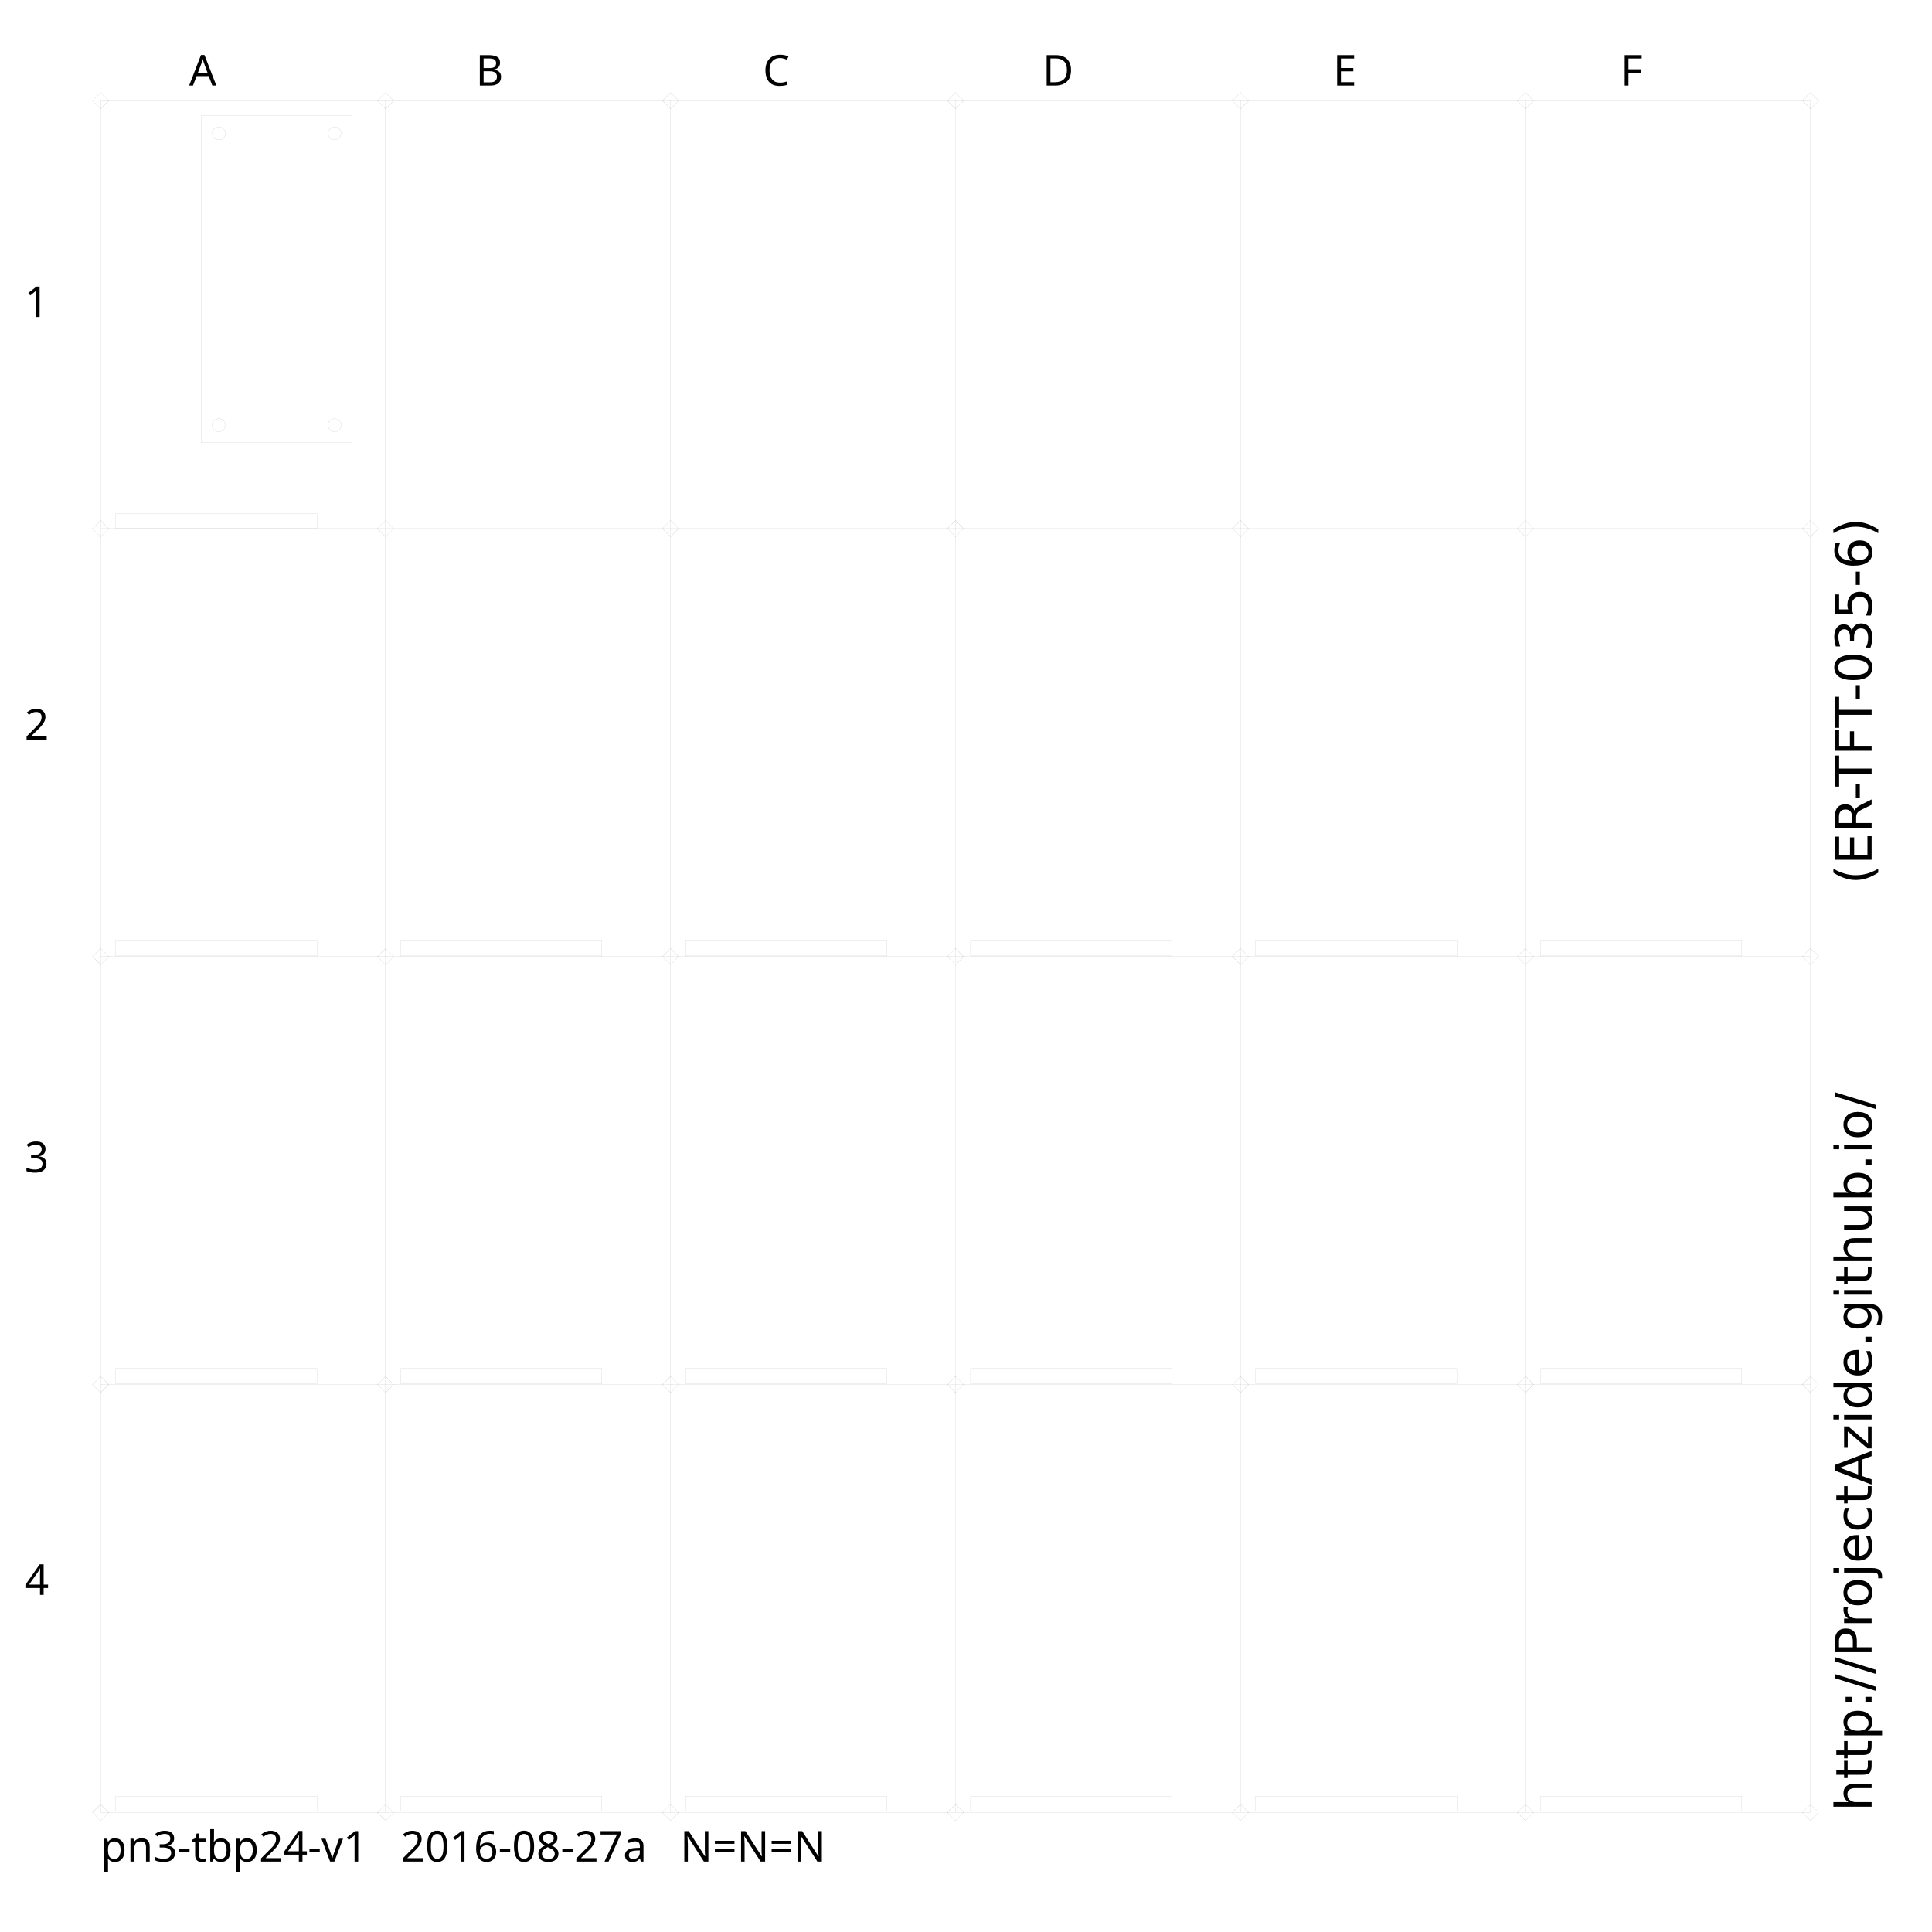
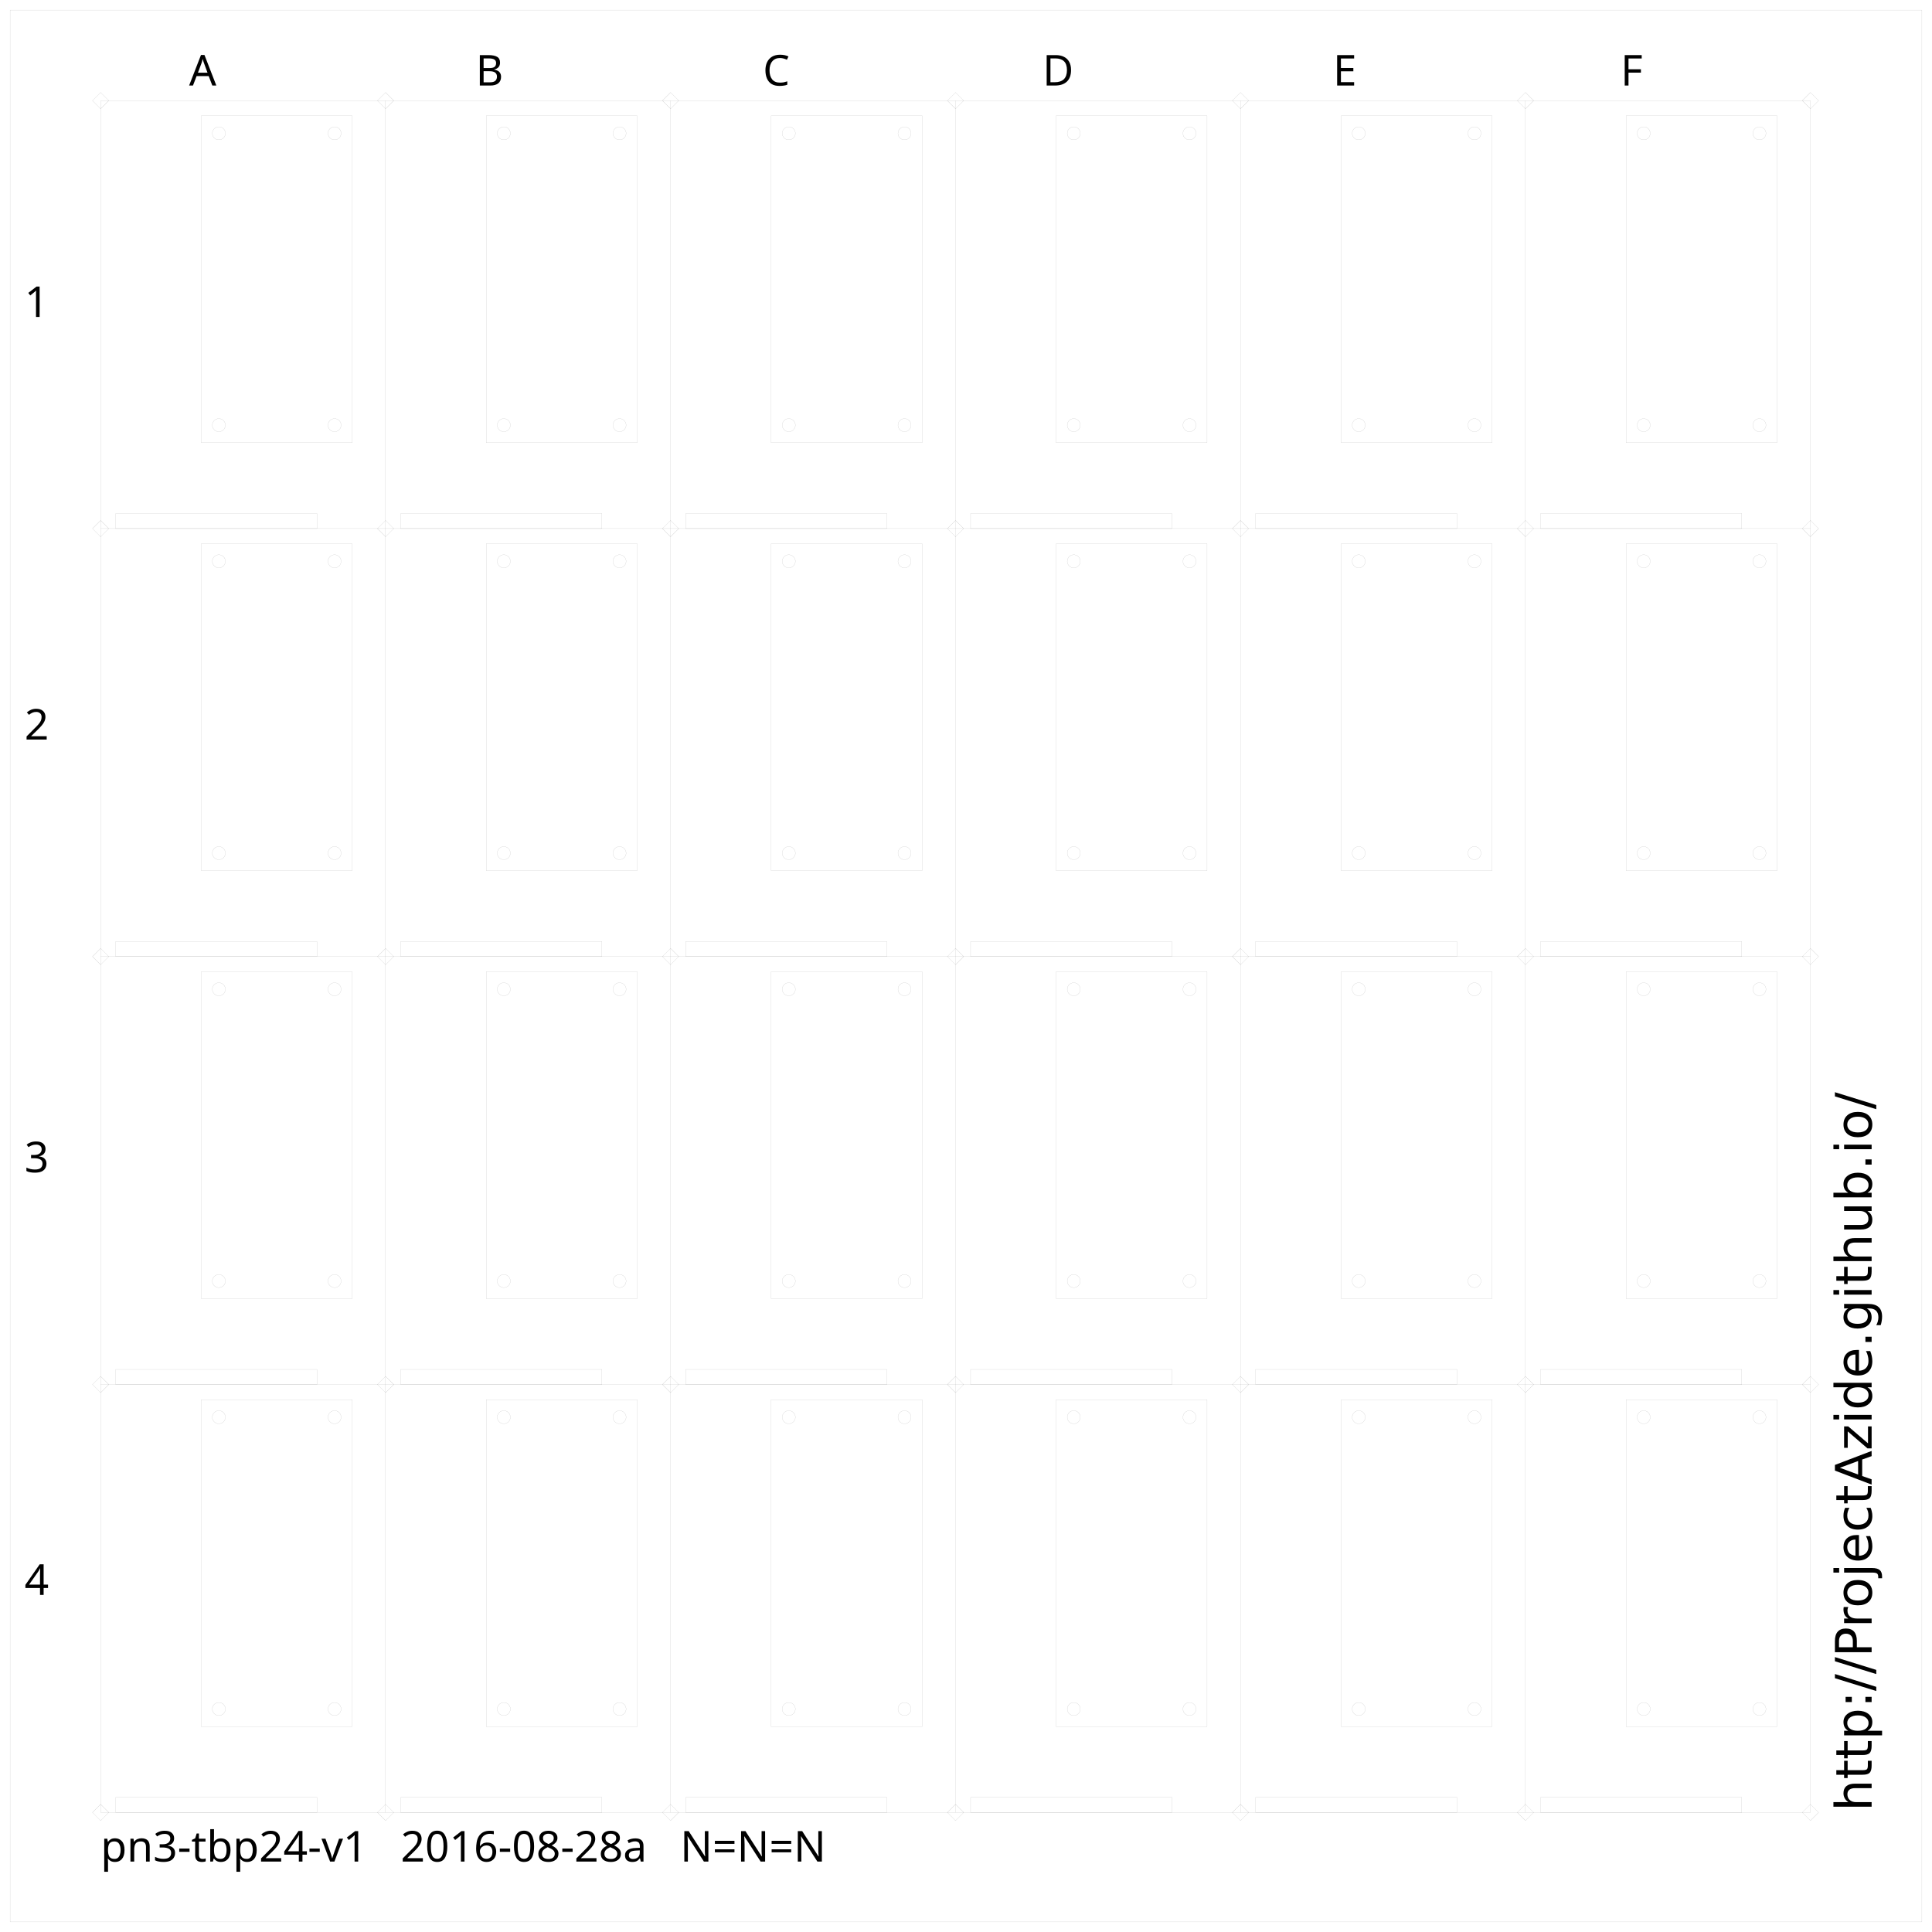
<svg xmlns="http://www.w3.org/2000/svg" width="384mm" height="384mm" viewBox="-20 -20 384 384" id="svg1" version="1.1">
  <defs id="defs2" />
  <g id="layer1">
-     <rect style="fill:none;stroke:#000000;stroke-width:0.01" x="-19" y="-19" width="382" height="382" />
-     <g>
-       <path style="fill:none;fill-rule:evenodd;stroke:#000000;stroke-width:0.01" d="m     0,0 0,340.24" />
+     <rect style="fill:none;stroke:#000000;stroke-width:0.01" x="-18" y="-18" width="380" height="380" />
+     <g>
+       <path style="fill:none;fill-rule:evenodd;stroke:#000000;stroke-width:0.01" d="m      0,0 0,340.24" />
      <path style="fill:none;fill-rule:evenodd;stroke:#000000;stroke-width:0.01" d="m  56.64,0 0,340.24" />
      <path style="fill:none;fill-rule:evenodd;stroke:#000000;stroke-width:0.01" d="m 113.28,0 0,340.24" />
      <path style="fill:none;fill-rule:evenodd;stroke:#000000;stroke-width:0.01" d="m 169.92,0 0,340.24" />
      <path style="fill:none;fill-rule:evenodd;stroke:#000000;stroke-width:0.01" d="m 226.56,0 0,340.24" />
      <path style="fill:none;fill-rule:evenodd;stroke:#000000;stroke-width:0.01" d="m 283.20,0 0,340.24" />
      <path style="fill:none;fill-rule:evenodd;stroke:#000000;stroke-width:0.01" d="m 339.84,0 0,340.24" />
-       <path style="fill:none;fill-rule:evenodd;stroke:#000000;stroke-width:0.01" d="m     0,0 339.84,0" />
+       <path style="fill:none;fill-rule:evenodd;stroke:#000000;stroke-width:0.01" d="m      0,0 339.84,0" />
      <path style="fill:none;fill-rule:evenodd;stroke:#000000;stroke-width:0.01" d="m  0,85.06 339.84,0" />
      <path style="fill:none;fill-rule:evenodd;stroke:#000000;stroke-width:0.01" d="m 0,170.12 339.84,0" />
      <path style="fill:none;fill-rule:evenodd;stroke:#000000;stroke-width:0.01" d="m 0,255.18 339.84,0" />
      <path style="fill:none;fill-rule:evenodd;stroke:#000000;stroke-width:0.01" d="m 0,340.24 339.84,0" />
    </g>
    <g>
-       <path style="fill:none;fill-rule:evenodd;stroke:#000000;stroke-width:0.01" d="m 0,1.62 1.62,-1.62 -1.62,-1.62 -1.62,1.62 z" />
-       <path style="fill:none;fill-rule:evenodd;stroke:#000000;stroke-width:0.01" d="m 56.64,1.62 1.62,-1.62 -1.62,-1.62 -1.62,1.62 z" />
-       <path style="fill:none;fill-rule:evenodd;stroke:#000000;stroke-width:0.01" d="m 113.28,1.62 1.62,-1.62 -1.62,-1.62 -1.62,1.62 z" />
-       <path style="fill:none;fill-rule:evenodd;stroke:#000000;stroke-width:0.01" d="m 169.92,1.62 1.62,-1.62 -1.62,-1.62 -1.62,1.62 z" />
-       <path style="fill:none;fill-rule:evenodd;stroke:#000000;stroke-width:0.01" d="m 226.56,1.62 1.62,-1.62 -1.62,-1.62 -1.62,1.62 z" />
-       <path style="fill:none;fill-rule:evenodd;stroke:#000000;stroke-width:0.01" d="m 283.20,1.62 1.62,-1.62 -1.62,-1.62 -1.62,1.62 z" />
-       <path style="fill:none;fill-rule:evenodd;stroke:#000000;stroke-width:0.01" d="m 339.84,1.62 1.62,-1.62 -1.62,-1.62 -1.62,1.62 z" />
-       <path style="fill:none;fill-rule:evenodd;stroke:#000000;stroke-width:0.01" d="m 0,86.68 1.62,-1.62 -1.62,-1.62 -1.62,1.62 z" />
-       <path style="fill:none;fill-rule:evenodd;stroke:#000000;stroke-width:0.01" d="m 56.64,86.68 1.62,-1.62 -1.62,-1.62 -1.62,1.62 z" />
-       <path style="fill:none;fill-rule:evenodd;stroke:#000000;stroke-width:0.01" d="m 113.28,86.68 1.62,-1.62 -1.62,-1.62 -1.62,1.62 z" />
-       <path style="fill:none;fill-rule:evenodd;stroke:#000000;stroke-width:0.01" d="m 169.92,86.68 1.62,-1.62 -1.62,-1.62 -1.62,1.62 z" />
-       <path style="fill:none;fill-rule:evenodd;stroke:#000000;stroke-width:0.01" d="m 226.56,86.68 1.62,-1.62 -1.62,-1.62 -1.62,1.62 z" />
-       <path style="fill:none;fill-rule:evenodd;stroke:#000000;stroke-width:0.01" d="m 283.20,86.68 1.62,-1.62 -1.62,-1.62 -1.62,1.62 z" />
-       <path style="fill:none;fill-rule:evenodd;stroke:#000000;stroke-width:0.01" d="m 339.84,86.68 1.62,-1.62 -1.62,-1.62 -1.62,1.62 z" />
-       <path style="fill:none;fill-rule:evenodd;stroke:#000000;stroke-width:0.01" d="m 0,171.74 1.62,-1.62 -1.62,-1.62 -1.62,1.62 z" />
-       <path style="fill:none;fill-rule:evenodd;stroke:#000000;stroke-width:0.01" d="m 56.64,171.74 1.62,-1.62 -1.62,-1.62 -1.62,1.62 z" />
-       <path style="fill:none;fill-rule:evenodd;stroke:#000000;stroke-width:0.01" d="m 113.28,171.74 1.62,-1.62 -1.62,-1.62 -1.62,1.62 z" />
-       <path style="fill:none;fill-rule:evenodd;stroke:#000000;stroke-width:0.01" d="m 169.92,171.74 1.62,-1.62 -1.62,-1.62 -1.62,1.62 z" />
-       <path style="fill:none;fill-rule:evenodd;stroke:#000000;stroke-width:0.01" d="m 226.56,171.74 1.62,-1.62 -1.62,-1.62 -1.62,1.62 z" />
-       <path style="fill:none;fill-rule:evenodd;stroke:#000000;stroke-width:0.01" d="m 283.20,171.74 1.62,-1.62 -1.62,-1.62 -1.62,1.62 z" />
+       <path style="fill:none;fill-rule:evenodd;stroke:#000000;stroke-width:0.01" d="m 339.84,1.62   1.62,-1.62 -1.62,-1.62 -1.62,1.62 z" />
+       <path style="fill:none;fill-rule:evenodd;stroke:#000000;stroke-width:0.01" d="m 339.84,86.68  1.62,-1.62 -1.62,-1.62 -1.62,1.62 z" />
      <path style="fill:none;fill-rule:evenodd;stroke:#000000;stroke-width:0.01" d="m 339.84,171.74 1.62,-1.62 -1.62,-1.62 -1.62,1.62 z" />
-       <path style="fill:none;fill-rule:evenodd;stroke:#000000;stroke-width:0.01" d="m 0,256.80 1.62,-1.62 -1.62,-1.62 -1.62,1.62 z" />
-       <path style="fill:none;fill-rule:evenodd;stroke:#000000;stroke-width:0.01" d="m 56.64,256.80 1.62,-1.62 -1.62,-1.62 -1.62,1.62 z" />
-       <path style="fill:none;fill-rule:evenodd;stroke:#000000;stroke-width:0.01" d="m 113.28,256.80 1.62,-1.62 -1.62,-1.62 -1.62,1.62 z" />
-       <path style="fill:none;fill-rule:evenodd;stroke:#000000;stroke-width:0.01" d="m 169.92,256.80 1.62,-1.62 -1.62,-1.62 -1.62,1.62 z" />
-       <path style="fill:none;fill-rule:evenodd;stroke:#000000;stroke-width:0.01" d="m 226.56,256.80 1.62,-1.62 -1.62,-1.62 -1.62,1.62 z" />
-       <path style="fill:none;fill-rule:evenodd;stroke:#000000;stroke-width:0.01" d="m 283.20,256.80 1.62,-1.62 -1.62,-1.62 -1.62,1.62 z" />
      <path style="fill:none;fill-rule:evenodd;stroke:#000000;stroke-width:0.01" d="m 339.84,256.80 1.62,-1.62 -1.62,-1.62 -1.62,1.62 z" />
-       <path style="fill:none;fill-rule:evenodd;stroke:#000000;stroke-width:0.01" d="m 0,341.86 1.62,-1.62 -1.62,-1.62 -1.62,1.62 z" />
-       <path style="fill:none;fill-rule:evenodd;stroke:#000000;stroke-width:0.01" d="m 56.64,341.86 1.62,-1.62 -1.62,-1.62 -1.62,1.62 z" />
+       <path style="fill:none;fill-rule:evenodd;stroke:#000000;stroke-width:0.01" d="m 339.84,341.86 1.62,-1.62 -1.62,-1.62 -1.62,1.62 z" />
+       <path style="fill:none;fill-rule:evenodd;stroke:#000000;stroke-width:0.01" d="m      0,341.86 1.62,-1.62 -1.62,-1.62 -1.62,1.62 z" />
+       <path style="fill:none;fill-rule:evenodd;stroke:#000000;stroke-width:0.01" d="m  56.64,341.86 1.62,-1.62 -1.62,-1.62 -1.62,1.62 z" />
      <path style="fill:none;fill-rule:evenodd;stroke:#000000;stroke-width:0.01" d="m 113.28,341.86 1.62,-1.62 -1.62,-1.62 -1.62,1.62 z" />
      <path style="fill:none;fill-rule:evenodd;stroke:#000000;stroke-width:0.01" d="m 169.92,341.86 1.62,-1.62 -1.62,-1.62 -1.62,1.62 z" />
      <path style="fill:none;fill-rule:evenodd;stroke:#000000;stroke-width:0.01" d="m 226.56,341.86 1.62,-1.62 -1.62,-1.62 -1.62,1.62 z" />
      <path style="fill:none;fill-rule:evenodd;stroke:#000000;stroke-width:0.01" d="m 283.20,341.86 1.62,-1.62 -1.62,-1.62 -1.62,1.62 z" />
-       <path style="fill:none;fill-rule:evenodd;stroke:#000000;stroke-width:0.01" d="m 339.84,341.86 1.62,-1.62 -1.62,-1.62 -1.62,1.62 z" />
-     </g>
+     </g>
+     <text xml:space="preserve" style="font-size:8.467px;font-family:OCRB;-inkscape-font-specification:'OCRB, Normal';text-anchor:start;fill:#000000;stroke-width:1px" x="0" y="350">
+       <tspan x="0" y="350">pn3-tbp24-v1   2016-08-28a   N=N=N</tspan>
+     </text>
+     <text xml:space="preserve" style="font-size:10px;font-family:'DejaVu Sans';-inkscape-font-specification:'DejaVu Sans, Normal';fill:#000000;stroke-width:1px;writing-mode:lr" x="-340" y="352" transform="matrix(0,-1,1,0,0,0)">
+       <tspan x="-340" y="352">http://ProjectAzide.github.io/</tspan>
+     </text>
    <g>
      <text xml:space="preserve" style="font-size:8.467px;font-family:OCRB;-inkscape-font-specification:'OCRB, Normal';text-anchor:middle;fill:#000000;stroke-width:1px" x="28" y="-3">
        <tspan x="28" y="-3">A</tspan>
      </text>
      <text xml:space="preserve" style="font-size:8.467px;font-family:OCRB;-inkscape-font-specification:'OCRB, Normal';text-anchor:middle;fill:#000000;stroke-width:1px" x="85" y="-3">
        <tspan x="85" y="-3">B</tspan>
      </text>
      <text xml:space="preserve" style="font-size:8.467px;font-family:OCRB;-inkscape-font-specification:'OCRB, Normal';text-anchor:middle;fill:#000000;stroke-width:1px" x="142" y="-3">
        <tspan x="142" y="-3">C</tspan>
      </text>
      <text xml:space="preserve" style="font-size:8.467px;font-family:OCRB;-inkscape-font-specification:'OCRB, Normal';text-anchor:middle;fill:#000000;stroke-width:1px" x="198" y="-3">
        <tspan x="198" y="-3">D</tspan>
      </text>
      <text xml:space="preserve" style="font-size:8.467px;font-family:OCRB;-inkscape-font-specification:'OCRB, Normal';text-anchor:middle;fill:#000000;stroke-width:1px" x="255" y="-3">
        <tspan x="255" y="-3">E</tspan>
      </text>
      <text xml:space="preserve" style="font-size:8.467px;font-family:OCRB;-inkscape-font-specification:'OCRB, Normal';text-anchor:middle;fill:#000000;stroke-width:1px" x="312" y="-3">
        <tspan x="312" y="-3">F</tspan>
      </text>
+     </g>
+     <g>
      <text xml:space="preserve" style="font-size:8.467px;font-family:OCRB;-inkscape-font-specification:'OCRB, Normal';text-anchor:middle;fill:#000000;stroke-width:1px" x="-5" y="43">
        <tspan x="-5" y="43">1</tspan>
      </text>
      <text xml:space="preserve" style="font-size:8.467px;font-family:OCRB;-inkscape-font-specification:'OCRB, Normal';text-anchor:middle;fill:#000000;stroke-width:1px" x="-5" y="127">
        <tspan x="-5" y="127">2</tspan>
      </text>
      <text xml:space="preserve" style="font-size:8.467px;font-family:OCRB;-inkscape-font-specification:'OCRB, Normal';text-anchor:middle;fill:#000000;stroke-width:1px" x="-5" y="213">
        <tspan x="-5" y="213">3</tspan>
      </text>
      <text xml:space="preserve" style="font-size:8.467px;font-family:OCRB;-inkscape-font-specification:'OCRB, Normal';text-anchor:middle;fill:#000000;stroke-width:1px" x="-5" y="297">
        <tspan x="-5" y="297">4</tspan>
      </text>
    </g>
-     <text xml:space="preserve" style="font-size:8.467px;font-family:OCRB;-inkscape-font-specification:'OCRB, Normal';text-anchor:start;fill:#000000;stroke-width:1px" x="0" y="350">
-       <tspan x="0" y="350">pn3-tbp24-v1   2016-08-27a   N=N=N</tspan>
-     </text>
-     <text xml:space="preserve" style="font-size:10px;font-family:'DejaVu Sans';-inkscape-font-specification:'DejaVu Sans, Normal';fill:#000000;stroke-width:1px;writing-mode:lr" x="-340" y="352" transform="matrix(0,-1,1,0,0,0)">
-       <tspan x="-340" y="352">http://ProjectAzide.github.io/             (ER-TFT-035-6)</tspan>
-     </text>
-     <rect style="fill:none;stroke:#000000;stroke-width:0.01" x="3" y="167" width="40" height="3" />
-     <rect style="fill:none;stroke:#000000;stroke-width:0.01" x="59.64" y="167" width="40" height="3" />
-     <rect style="fill:none;stroke:#000000;stroke-width:0.01" x="116.28" y="167" width="40" height="3" />
-     <rect style="fill:none;stroke:#000000;stroke-width:0.01" x="172.92" y="167" width="40" height="3" />
-     <rect style="fill:none;stroke:#000000;stroke-width:0.01" x="229.56" y="167" width="40" height="3" />
-     <rect style="fill:none;stroke:#000000;stroke-width:0.01" x="286.20" y="167" width="40" height="3" />
-     <rect style="fill:none;stroke:#000000;stroke-width:0.01" x="3" y="252" width="40" height="3" />
-     <rect style="fill:none;stroke:#000000;stroke-width:0.01" x="59.64" y="252" width="40" height="3" />
-     <rect style="fill:none;stroke:#000000;stroke-width:0.01" x="116.28" y="252" width="40" height="3" />
-     <rect style="fill:none;stroke:#000000;stroke-width:0.01" x="172.92" y="252" width="40" height="3" />
-     <rect style="fill:none;stroke:#000000;stroke-width:0.01" x="229.56" y="252" width="40" height="3" />
-     <rect style="fill:none;stroke:#000000;stroke-width:0.01" x="286.20" y="252" width="40" height="3" />
-     <rect style="fill:none;stroke:#000000;stroke-width:0.01" x="3" y="337" width="40" height="3" />
-     <rect style="fill:none;stroke:#000000;stroke-width:0.01" x="59.64" y="337" width="40" height="3" />
-     <rect style="fill:none;stroke:#000000;stroke-width:0.01" x="116.28" y="337" width="40" height="3" />
-     <rect style="fill:none;stroke:#000000;stroke-width:0.01" x="172.92" y="337" width="40" height="3" />
-     <rect style="fill:none;stroke:#000000;stroke-width:0.01" x="229.56" y="337" width="40" height="3" />
-     <rect style="fill:none;stroke:#000000;stroke-width:0.01" x="286.20" y="337" width="40" height="3" />
-     <g>
-       <rect style="fill:none;stroke:#000000;stroke-width:0.01" width="30" height="65" x="20" y="3" />
-       <ellipse style="fill:none;stroke:#000000;stroke-width:0.01" cx="23.5" cy="6.5" rx="1.3" ry="1.3" />
-       <ellipse style="fill:none;stroke:#000000;stroke-width:0.01" cx="46.5" cy="6.5" rx="1.3" ry="1.3" />
-       <ellipse style="fill:none;stroke:#000000;stroke-width:0.01" cx="23.5" cy="64.5" rx="1.3" ry="1.3" />
-       <ellipse style="fill:none;stroke:#000000;stroke-width:0.01" cx="46.5" cy="64.5" rx="1.3" ry="1.3" />
-       <rect style="fill:none;stroke:#000000;stroke-width:0.01" x="3" y="82.06" width="40" height="3" />
+     <g>
+       <rect style="fill:none;stroke:#000000;stroke-width:0.01" width="30" height="65" x="20" y="3" />
+       <circle r="1.3" style="fill:none;stroke:#000000;stroke-width:0.01" cx="23.5" cy="6.5" />
+       <circle r="1.3" style="fill:none;stroke:#000000;stroke-width:0.01" cx="46.5" cy="6.5" />
+       <circle r="1.3" style="fill:none;stroke:#000000;stroke-width:0.01" cx="23.5" cy="64.5" />
+       <circle r="1.3" style="fill:none;stroke:#000000;stroke-width:0.01" cx="46.5" cy="64.5" />
+       <rect style="fill:none;stroke:#000000;stroke-width:0.01" x="3" y="82.06" width="40" height="3" />
+       <path style="fill:none;fill-rule:evenodd;stroke:#000000;stroke-width:0.01" d="M 0,1.62 1.62,0 0,-1.62 -1.62,0 Z" />
+     </g>
+     <g transform="translate(56.64,0)">
+       <rect style="fill:none;stroke:#000000;stroke-width:0.01" width="30" height="65" x="20" y="3" />
+       <circle r="1.3" style="fill:none;stroke:#000000;stroke-width:0.01" cx="23.5" cy="6.5" />
+       <circle r="1.3" style="fill:none;stroke:#000000;stroke-width:0.01" cx="46.5" cy="6.5" />
+       <circle r="1.3" style="fill:none;stroke:#000000;stroke-width:0.01" cx="23.5" cy="64.5" />
+       <circle r="1.3" style="fill:none;stroke:#000000;stroke-width:0.01" cx="46.5" cy="64.5" />
+       <rect style="fill:none;stroke:#000000;stroke-width:0.01" x="3" y="82.06" width="40" height="3" />
+       <path style="fill:none;fill-rule:evenodd;stroke:#000000;stroke-width:0.01" d="M 0,1.62 1.62,0 0,-1.62 -1.62,0 Z" />
+     </g>
+     <g transform="translate(113.28,0)">
+       <rect style="fill:none;stroke:#000000;stroke-width:0.01" width="30" height="65" x="20" y="3" />
+       <circle r="1.3" style="fill:none;stroke:#000000;stroke-width:0.01" cx="23.5" cy="6.5" />
+       <circle r="1.3" style="fill:none;stroke:#000000;stroke-width:0.01" cx="46.5" cy="6.5" />
+       <circle r="1.3" style="fill:none;stroke:#000000;stroke-width:0.01" cx="23.5" cy="64.5" />
+       <circle r="1.3" style="fill:none;stroke:#000000;stroke-width:0.01" cx="46.5" cy="64.5" />
+       <rect style="fill:none;stroke:#000000;stroke-width:0.01" x="3" y="82.06" width="40" height="3" />
+       <path style="fill:none;fill-rule:evenodd;stroke:#000000;stroke-width:0.01" d="M 0,1.62 1.62,0 0,-1.62 -1.62,0 Z" />
+     </g>
+     <g transform="translate(169.92,0)">
+       <rect style="fill:none;stroke:#000000;stroke-width:0.01" width="30" height="65" x="20" y="3" />
+       <circle r="1.3" style="fill:none;stroke:#000000;stroke-width:0.01" cx="23.5" cy="6.5" />
+       <circle r="1.3" style="fill:none;stroke:#000000;stroke-width:0.01" cx="46.5" cy="6.5" />
+       <circle r="1.3" style="fill:none;stroke:#000000;stroke-width:0.01" cx="23.5" cy="64.5" />
+       <circle r="1.3" style="fill:none;stroke:#000000;stroke-width:0.01" cx="46.5" cy="64.5" />
+       <rect style="fill:none;stroke:#000000;stroke-width:0.01" x="3" y="82.06" width="40" height="3" />
+       <path style="fill:none;fill-rule:evenodd;stroke:#000000;stroke-width:0.01" d="M 0,1.62 1.62,0 0,-1.62 -1.62,0 Z" />
+     </g>
+     <g transform="translate(226.56,0)">
+       <rect style="fill:none;stroke:#000000;stroke-width:0.01" width="30" height="65" x="20" y="3" />
+       <circle r="1.3" style="fill:none;stroke:#000000;stroke-width:0.01" cx="23.5" cy="6.5" />
+       <circle r="1.3" style="fill:none;stroke:#000000;stroke-width:0.01" cx="46.5" cy="6.5" />
+       <circle r="1.3" style="fill:none;stroke:#000000;stroke-width:0.01" cx="23.5" cy="64.5" />
+       <circle r="1.3" style="fill:none;stroke:#000000;stroke-width:0.01" cx="46.5" cy="64.5" />
+       <rect style="fill:none;stroke:#000000;stroke-width:0.01" x="3" y="82.06" width="40" height="3" />
+       <path style="fill:none;fill-rule:evenodd;stroke:#000000;stroke-width:0.01" d="M 0,1.62 1.62,0 0,-1.62 -1.62,0 Z" />
+     </g>
+     <g transform="translate(283.20,0)">
+       <rect style="fill:none;stroke:#000000;stroke-width:0.01" width="30" height="65" x="20" y="3" />
+       <circle r="1.3" style="fill:none;stroke:#000000;stroke-width:0.01" cx="23.5" cy="6.5" />
+       <circle r="1.3" style="fill:none;stroke:#000000;stroke-width:0.01" cx="46.5" cy="6.5" />
+       <circle r="1.3" style="fill:none;stroke:#000000;stroke-width:0.01" cx="23.5" cy="64.5" />
+       <circle r="1.3" style="fill:none;stroke:#000000;stroke-width:0.01" cx="46.5" cy="64.5" />
+       <rect style="fill:none;stroke:#000000;stroke-width:0.01" x="3" y="82.06" width="40" height="3" />
+       <path style="fill:none;fill-rule:evenodd;stroke:#000000;stroke-width:0.01" d="M 0,1.62 1.62,0 0,-1.62 -1.62,0 Z" />
+     </g>
+     <g transform="translate(0,85.06)">
+       <rect style="fill:none;stroke:#000000;stroke-width:0.01" width="30" height="65" x="20" y="3" />
+       <circle r="1.3" style="fill:none;stroke:#000000;stroke-width:0.01" cx="23.5" cy="6.5" />
+       <circle r="1.3" style="fill:none;stroke:#000000;stroke-width:0.01" cx="46.5" cy="6.5" />
+       <circle r="1.3" style="fill:none;stroke:#000000;stroke-width:0.01" cx="23.5" cy="64.5" />
+       <circle r="1.3" style="fill:none;stroke:#000000;stroke-width:0.01" cx="46.5" cy="64.5" />
+       <rect style="fill:none;stroke:#000000;stroke-width:0.01" x="3" y="82.06" width="40" height="3" />
+       <path style="fill:none;fill-rule:evenodd;stroke:#000000;stroke-width:0.01" d="M 0,1.62 1.62,0 0,-1.62 -1.62,0 Z" />
+     </g>
+     <g transform="translate(56.64,85.06)">
+       <rect style="fill:none;stroke:#000000;stroke-width:0.01" width="30" height="65" x="20" y="3" />
+       <circle r="1.3" style="fill:none;stroke:#000000;stroke-width:0.01" cx="23.5" cy="6.5" />
+       <circle r="1.3" style="fill:none;stroke:#000000;stroke-width:0.01" cx="46.5" cy="6.5" />
+       <circle r="1.3" style="fill:none;stroke:#000000;stroke-width:0.01" cx="23.5" cy="64.5" />
+       <circle r="1.3" style="fill:none;stroke:#000000;stroke-width:0.01" cx="46.5" cy="64.5" />
+       <rect style="fill:none;stroke:#000000;stroke-width:0.01" x="3" y="82.06" width="40" height="3" />
+       <path style="fill:none;fill-rule:evenodd;stroke:#000000;stroke-width:0.01" d="M 0,1.62 1.62,0 0,-1.62 -1.62,0 Z" />
+     </g>
+     <g transform="translate(113.28,85.06)">
+       <rect style="fill:none;stroke:#000000;stroke-width:0.01" width="30" height="65" x="20" y="3" />
+       <circle r="1.3" style="fill:none;stroke:#000000;stroke-width:0.01" cx="23.5" cy="6.5" />
+       <circle r="1.3" style="fill:none;stroke:#000000;stroke-width:0.01" cx="46.5" cy="6.5" />
+       <circle r="1.3" style="fill:none;stroke:#000000;stroke-width:0.01" cx="23.5" cy="64.5" />
+       <circle r="1.3" style="fill:none;stroke:#000000;stroke-width:0.01" cx="46.5" cy="64.5" />
+       <rect style="fill:none;stroke:#000000;stroke-width:0.01" x="3" y="82.06" width="40" height="3" />
+       <path style="fill:none;fill-rule:evenodd;stroke:#000000;stroke-width:0.01" d="M 0,1.62 1.62,0 0,-1.62 -1.62,0 Z" />
+     </g>
+     <g transform="translate(169.92,85.06)">
+       <rect style="fill:none;stroke:#000000;stroke-width:0.01" width="30" height="65" x="20" y="3" />
+       <circle r="1.3" style="fill:none;stroke:#000000;stroke-width:0.01" cx="23.5" cy="6.5" />
+       <circle r="1.3" style="fill:none;stroke:#000000;stroke-width:0.01" cx="46.5" cy="6.5" />
+       <circle r="1.3" style="fill:none;stroke:#000000;stroke-width:0.01" cx="23.5" cy="64.5" />
+       <circle r="1.3" style="fill:none;stroke:#000000;stroke-width:0.01" cx="46.5" cy="64.5" />
+       <rect style="fill:none;stroke:#000000;stroke-width:0.01" x="3" y="82.06" width="40" height="3" />
+       <path style="fill:none;fill-rule:evenodd;stroke:#000000;stroke-width:0.01" d="M 0,1.62 1.62,0 0,-1.62 -1.62,0 Z" />
+     </g>
+     <g transform="translate(226.56,85.06)">
+       <rect style="fill:none;stroke:#000000;stroke-width:0.01" width="30" height="65" x="20" y="3" />
+       <circle r="1.3" style="fill:none;stroke:#000000;stroke-width:0.01" cx="23.5" cy="6.5" />
+       <circle r="1.3" style="fill:none;stroke:#000000;stroke-width:0.01" cx="46.5" cy="6.5" />
+       <circle r="1.3" style="fill:none;stroke:#000000;stroke-width:0.01" cx="23.5" cy="64.5" />
+       <circle r="1.3" style="fill:none;stroke:#000000;stroke-width:0.01" cx="46.5" cy="64.5" />
+       <rect style="fill:none;stroke:#000000;stroke-width:0.01" x="3" y="82.06" width="40" height="3" />
+       <path style="fill:none;fill-rule:evenodd;stroke:#000000;stroke-width:0.01" d="M 0,1.62 1.62,0 0,-1.62 -1.62,0 Z" />
+     </g>
+     <g transform="translate(283.20,85.06)">
+       <rect style="fill:none;stroke:#000000;stroke-width:0.01" width="30" height="65" x="20" y="3" />
+       <circle r="1.3" style="fill:none;stroke:#000000;stroke-width:0.01" cx="23.5" cy="6.5" />
+       <circle r="1.3" style="fill:none;stroke:#000000;stroke-width:0.01" cx="46.5" cy="6.5" />
+       <circle r="1.3" style="fill:none;stroke:#000000;stroke-width:0.01" cx="23.5" cy="64.5" />
+       <circle r="1.3" style="fill:none;stroke:#000000;stroke-width:0.01" cx="46.5" cy="64.5" />
+       <rect style="fill:none;stroke:#000000;stroke-width:0.01" x="3" y="82.06" width="40" height="3" />
+       <path style="fill:none;fill-rule:evenodd;stroke:#000000;stroke-width:0.01" d="M 0,1.62 1.62,0 0,-1.62 -1.62,0 Z" />
+     </g>
+     <g transform="translate(0,170.12)">
+       <rect style="fill:none;stroke:#000000;stroke-width:0.01" width="30" height="65" x="20" y="3" />
+       <circle r="1.3" style="fill:none;stroke:#000000;stroke-width:0.01" cx="23.5" cy="6.5" />
+       <circle r="1.3" style="fill:none;stroke:#000000;stroke-width:0.01" cx="46.5" cy="6.5" />
+       <circle r="1.3" style="fill:none;stroke:#000000;stroke-width:0.01" cx="23.5" cy="64.5" />
+       <circle r="1.3" style="fill:none;stroke:#000000;stroke-width:0.01" cx="46.5" cy="64.5" />
+       <rect style="fill:none;stroke:#000000;stroke-width:0.01" x="3" y="82.06" width="40" height="3" />
+       <path style="fill:none;fill-rule:evenodd;stroke:#000000;stroke-width:0.01" d="M 0,1.62 1.62,0 0,-1.62 -1.62,0 Z" />
+     </g>
+     <g transform="translate(56.64,170.12)">
+       <rect style="fill:none;stroke:#000000;stroke-width:0.01" width="30" height="65" x="20" y="3" />
+       <circle r="1.3" style="fill:none;stroke:#000000;stroke-width:0.01" cx="23.5" cy="6.5" />
+       <circle r="1.3" style="fill:none;stroke:#000000;stroke-width:0.01" cx="46.5" cy="6.5" />
+       <circle r="1.3" style="fill:none;stroke:#000000;stroke-width:0.01" cx="23.5" cy="64.5" />
+       <circle r="1.3" style="fill:none;stroke:#000000;stroke-width:0.01" cx="46.5" cy="64.5" />
+       <rect style="fill:none;stroke:#000000;stroke-width:0.01" x="3" y="82.06" width="40" height="3" />
+       <path style="fill:none;fill-rule:evenodd;stroke:#000000;stroke-width:0.01" d="M 0,1.62 1.62,0 0,-1.62 -1.62,0 Z" />
+     </g>
+     <g transform="translate(113.28,170.12)">
+       <rect style="fill:none;stroke:#000000;stroke-width:0.01" width="30" height="65" x="20" y="3" />
+       <circle r="1.3" style="fill:none;stroke:#000000;stroke-width:0.01" cx="23.5" cy="6.5" />
+       <circle r="1.3" style="fill:none;stroke:#000000;stroke-width:0.01" cx="46.5" cy="6.5" />
+       <circle r="1.3" style="fill:none;stroke:#000000;stroke-width:0.01" cx="23.5" cy="64.5" />
+       <circle r="1.3" style="fill:none;stroke:#000000;stroke-width:0.01" cx="46.5" cy="64.5" />
+       <rect style="fill:none;stroke:#000000;stroke-width:0.01" x="3" y="82.06" width="40" height="3" />
+       <path style="fill:none;fill-rule:evenodd;stroke:#000000;stroke-width:0.01" d="M 0,1.62 1.62,0 0,-1.62 -1.62,0 Z" />
+     </g>
+     <g transform="translate(169.92,170.12)">
+       <rect style="fill:none;stroke:#000000;stroke-width:0.01" width="30" height="65" x="20" y="3" />
+       <circle r="1.3" style="fill:none;stroke:#000000;stroke-width:0.01" cx="23.5" cy="6.5" />
+       <circle r="1.3" style="fill:none;stroke:#000000;stroke-width:0.01" cx="46.5" cy="6.5" />
+       <circle r="1.3" style="fill:none;stroke:#000000;stroke-width:0.01" cx="23.5" cy="64.5" />
+       <circle r="1.3" style="fill:none;stroke:#000000;stroke-width:0.01" cx="46.5" cy="64.5" />
+       <rect style="fill:none;stroke:#000000;stroke-width:0.01" x="3" y="82.06" width="40" height="3" />
+       <path style="fill:none;fill-rule:evenodd;stroke:#000000;stroke-width:0.01" d="M 0,1.62 1.62,0 0,-1.62 -1.62,0 Z" />
+     </g>
+     <g transform="translate(226.56,170.12)">
+       <rect style="fill:none;stroke:#000000;stroke-width:0.01" width="30" height="65" x="20" y="3" />
+       <circle r="1.3" style="fill:none;stroke:#000000;stroke-width:0.01" cx="23.5" cy="6.5" />
+       <circle r="1.3" style="fill:none;stroke:#000000;stroke-width:0.01" cx="46.5" cy="6.5" />
+       <circle r="1.3" style="fill:none;stroke:#000000;stroke-width:0.01" cx="23.5" cy="64.5" />
+       <circle r="1.3" style="fill:none;stroke:#000000;stroke-width:0.01" cx="46.5" cy="64.5" />
+       <rect style="fill:none;stroke:#000000;stroke-width:0.01" x="3" y="82.06" width="40" height="3" />
+       <path style="fill:none;fill-rule:evenodd;stroke:#000000;stroke-width:0.01" d="M 0,1.62 1.62,0 0,-1.62 -1.62,0 Z" />
+     </g>
+     <g transform="translate(283.20,170.12)">
+       <rect style="fill:none;stroke:#000000;stroke-width:0.01" width="30" height="65" x="20" y="3" />
+       <circle r="1.3" style="fill:none;stroke:#000000;stroke-width:0.01" cx="23.5" cy="6.5" />
+       <circle r="1.3" style="fill:none;stroke:#000000;stroke-width:0.01" cx="46.5" cy="6.5" />
+       <circle r="1.3" style="fill:none;stroke:#000000;stroke-width:0.01" cx="23.5" cy="64.5" />
+       <circle r="1.3" style="fill:none;stroke:#000000;stroke-width:0.01" cx="46.5" cy="64.5" />
+       <rect style="fill:none;stroke:#000000;stroke-width:0.01" x="3" y="82.06" width="40" height="3" />
+       <path style="fill:none;fill-rule:evenodd;stroke:#000000;stroke-width:0.01" d="M 0,1.62 1.62,0 0,-1.62 -1.62,0 Z" />
+     </g>
+     <g transform="translate(0,255.18)">
+       <rect style="fill:none;stroke:#000000;stroke-width:0.01" width="30" height="65" x="20" y="3" />
+       <circle r="1.3" style="fill:none;stroke:#000000;stroke-width:0.01" cx="23.5" cy="6.5" />
+       <circle r="1.3" style="fill:none;stroke:#000000;stroke-width:0.01" cx="46.5" cy="6.5" />
+       <circle r="1.3" style="fill:none;stroke:#000000;stroke-width:0.01" cx="23.5" cy="64.5" />
+       <circle r="1.3" style="fill:none;stroke:#000000;stroke-width:0.01" cx="46.5" cy="64.5" />
+       <rect style="fill:none;stroke:#000000;stroke-width:0.01" x="3" y="82.06" width="40" height="3" />
+       <path style="fill:none;fill-rule:evenodd;stroke:#000000;stroke-width:0.01" d="M 0,1.62 1.62,0 0,-1.62 -1.62,0 Z" />
+     </g>
+     <g transform="translate(56.64,255.18)">
+       <rect style="fill:none;stroke:#000000;stroke-width:0.01" width="30" height="65" x="20" y="3" />
+       <circle r="1.3" style="fill:none;stroke:#000000;stroke-width:0.01" cx="23.5" cy="6.5" />
+       <circle r="1.3" style="fill:none;stroke:#000000;stroke-width:0.01" cx="46.5" cy="6.5" />
+       <circle r="1.3" style="fill:none;stroke:#000000;stroke-width:0.01" cx="23.5" cy="64.5" />
+       <circle r="1.3" style="fill:none;stroke:#000000;stroke-width:0.01" cx="46.5" cy="64.5" />
+       <rect style="fill:none;stroke:#000000;stroke-width:0.01" x="3" y="82.06" width="40" height="3" />
+       <path style="fill:none;fill-rule:evenodd;stroke:#000000;stroke-width:0.01" d="M 0,1.62 1.62,0 0,-1.62 -1.62,0 Z" />
+     </g>
+     <g transform="translate(113.28,255.18)">
+       <rect style="fill:none;stroke:#000000;stroke-width:0.01" width="30" height="65" x="20" y="3" />
+       <circle r="1.3" style="fill:none;stroke:#000000;stroke-width:0.01" cx="23.5" cy="6.5" />
+       <circle r="1.3" style="fill:none;stroke:#000000;stroke-width:0.01" cx="46.5" cy="6.5" />
+       <circle r="1.3" style="fill:none;stroke:#000000;stroke-width:0.01" cx="23.5" cy="64.5" />
+       <circle r="1.3" style="fill:none;stroke:#000000;stroke-width:0.01" cx="46.5" cy="64.5" />
+       <rect style="fill:none;stroke:#000000;stroke-width:0.01" x="3" y="82.06" width="40" height="3" />
+       <path style="fill:none;fill-rule:evenodd;stroke:#000000;stroke-width:0.01" d="M 0,1.62 1.62,0 0,-1.62 -1.62,0 Z" />
+     </g>
+     <g transform="translate(169.92,255.18)">
+       <rect style="fill:none;stroke:#000000;stroke-width:0.01" width="30" height="65" x="20" y="3" />
+       <circle r="1.3" style="fill:none;stroke:#000000;stroke-width:0.01" cx="23.5" cy="6.5" />
+       <circle r="1.3" style="fill:none;stroke:#000000;stroke-width:0.01" cx="46.5" cy="6.5" />
+       <circle r="1.3" style="fill:none;stroke:#000000;stroke-width:0.01" cx="23.5" cy="64.5" />
+       <circle r="1.3" style="fill:none;stroke:#000000;stroke-width:0.01" cx="46.5" cy="64.5" />
+       <rect style="fill:none;stroke:#000000;stroke-width:0.01" x="3" y="82.06" width="40" height="3" />
+       <path style="fill:none;fill-rule:evenodd;stroke:#000000;stroke-width:0.01" d="M 0,1.62 1.62,0 0,-1.62 -1.62,0 Z" />
+     </g>
+     <g transform="translate(226.56,255.18)">
+       <rect style="fill:none;stroke:#000000;stroke-width:0.01" width="30" height="65" x="20" y="3" />
+       <circle r="1.3" style="fill:none;stroke:#000000;stroke-width:0.01" cx="23.5" cy="6.5" />
+       <circle r="1.3" style="fill:none;stroke:#000000;stroke-width:0.01" cx="46.5" cy="6.5" />
+       <circle r="1.3" style="fill:none;stroke:#000000;stroke-width:0.01" cx="23.5" cy="64.5" />
+       <circle r="1.3" style="fill:none;stroke:#000000;stroke-width:0.01" cx="46.5" cy="64.5" />
+       <rect style="fill:none;stroke:#000000;stroke-width:0.01" x="3" y="82.06" width="40" height="3" />
+       <path style="fill:none;fill-rule:evenodd;stroke:#000000;stroke-width:0.01" d="M 0,1.62 1.62,0 0,-1.62 -1.62,0 Z" />
+     </g>
+     <g transform="translate(283.20,255.18)">
+       <rect style="fill:none;stroke:#000000;stroke-width:0.01" width="30" height="65" x="20" y="3" />
+       <circle r="1.3" style="fill:none;stroke:#000000;stroke-width:0.01" cx="23.5" cy="6.5" />
+       <circle r="1.3" style="fill:none;stroke:#000000;stroke-width:0.01" cx="46.5" cy="6.5" />
+       <circle r="1.3" style="fill:none;stroke:#000000;stroke-width:0.01" cx="23.5" cy="64.5" />
+       <circle r="1.3" style="fill:none;stroke:#000000;stroke-width:0.01" cx="46.5" cy="64.5" />
+       <rect style="fill:none;stroke:#000000;stroke-width:0.01" x="3" y="82.06" width="40" height="3" />
+       <path style="fill:none;fill-rule:evenodd;stroke:#000000;stroke-width:0.01" d="M 0,1.62 1.62,0 0,-1.62 -1.62,0 Z" />
    </g>
  </g>
</svg>
